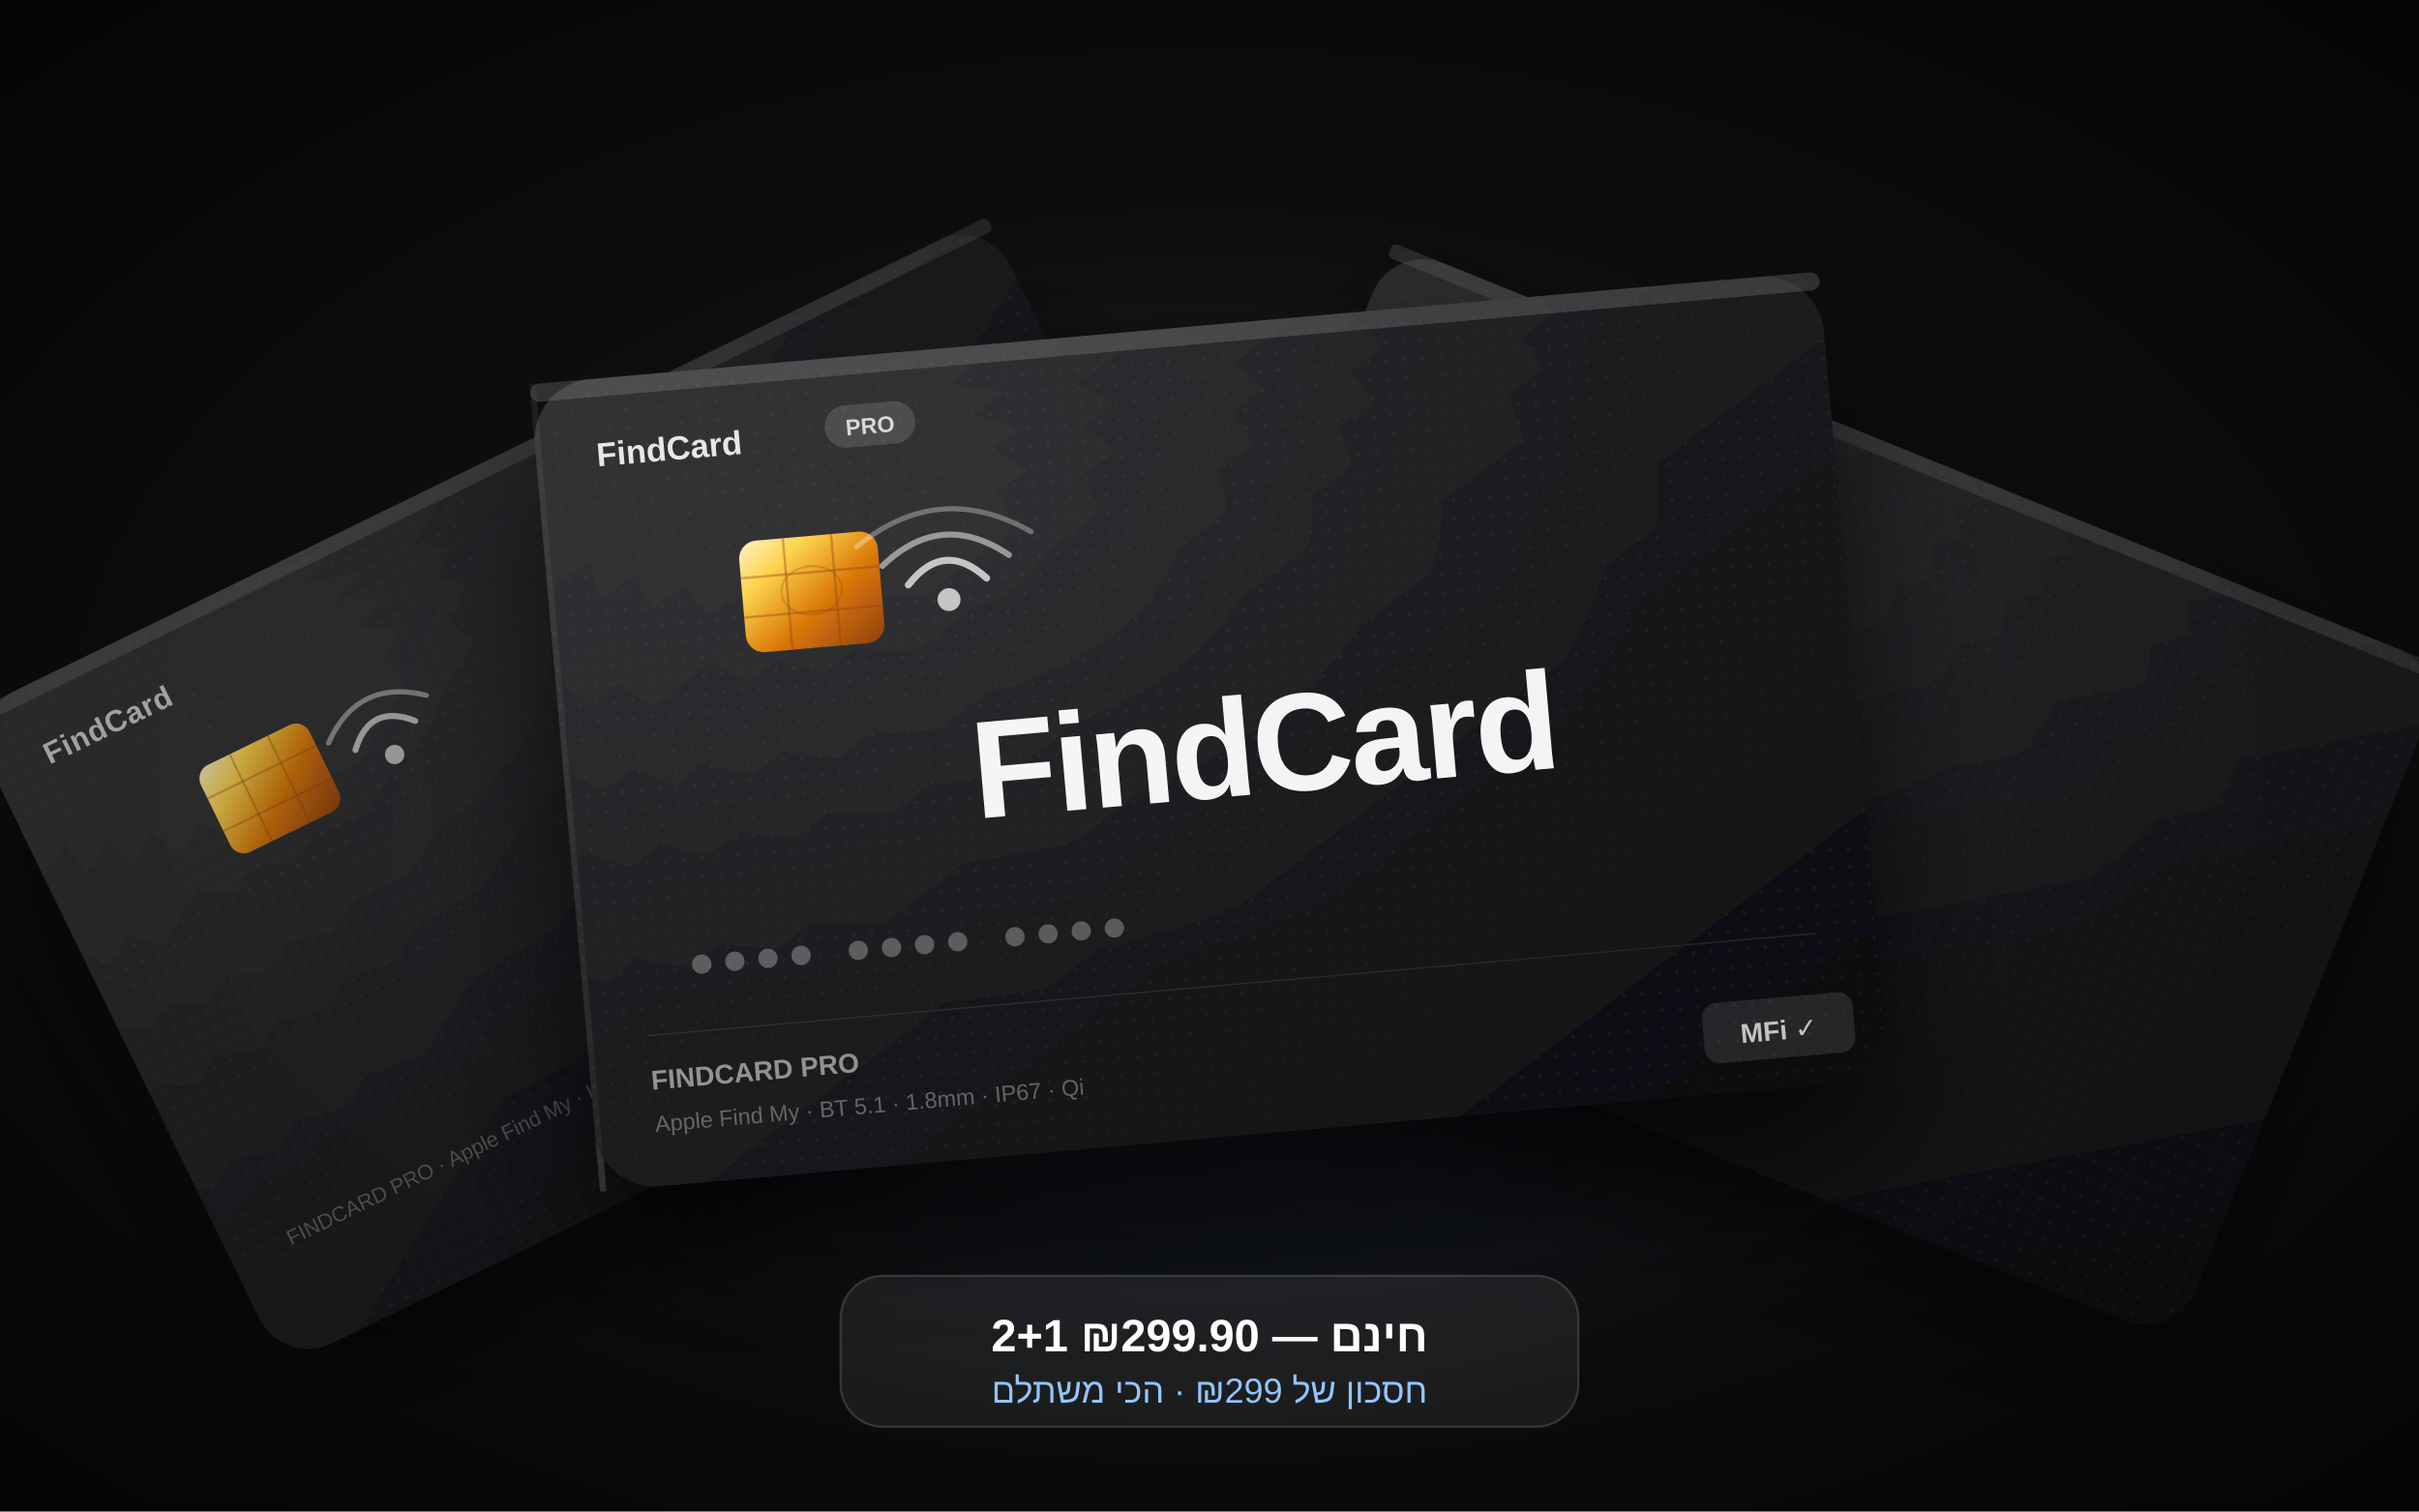
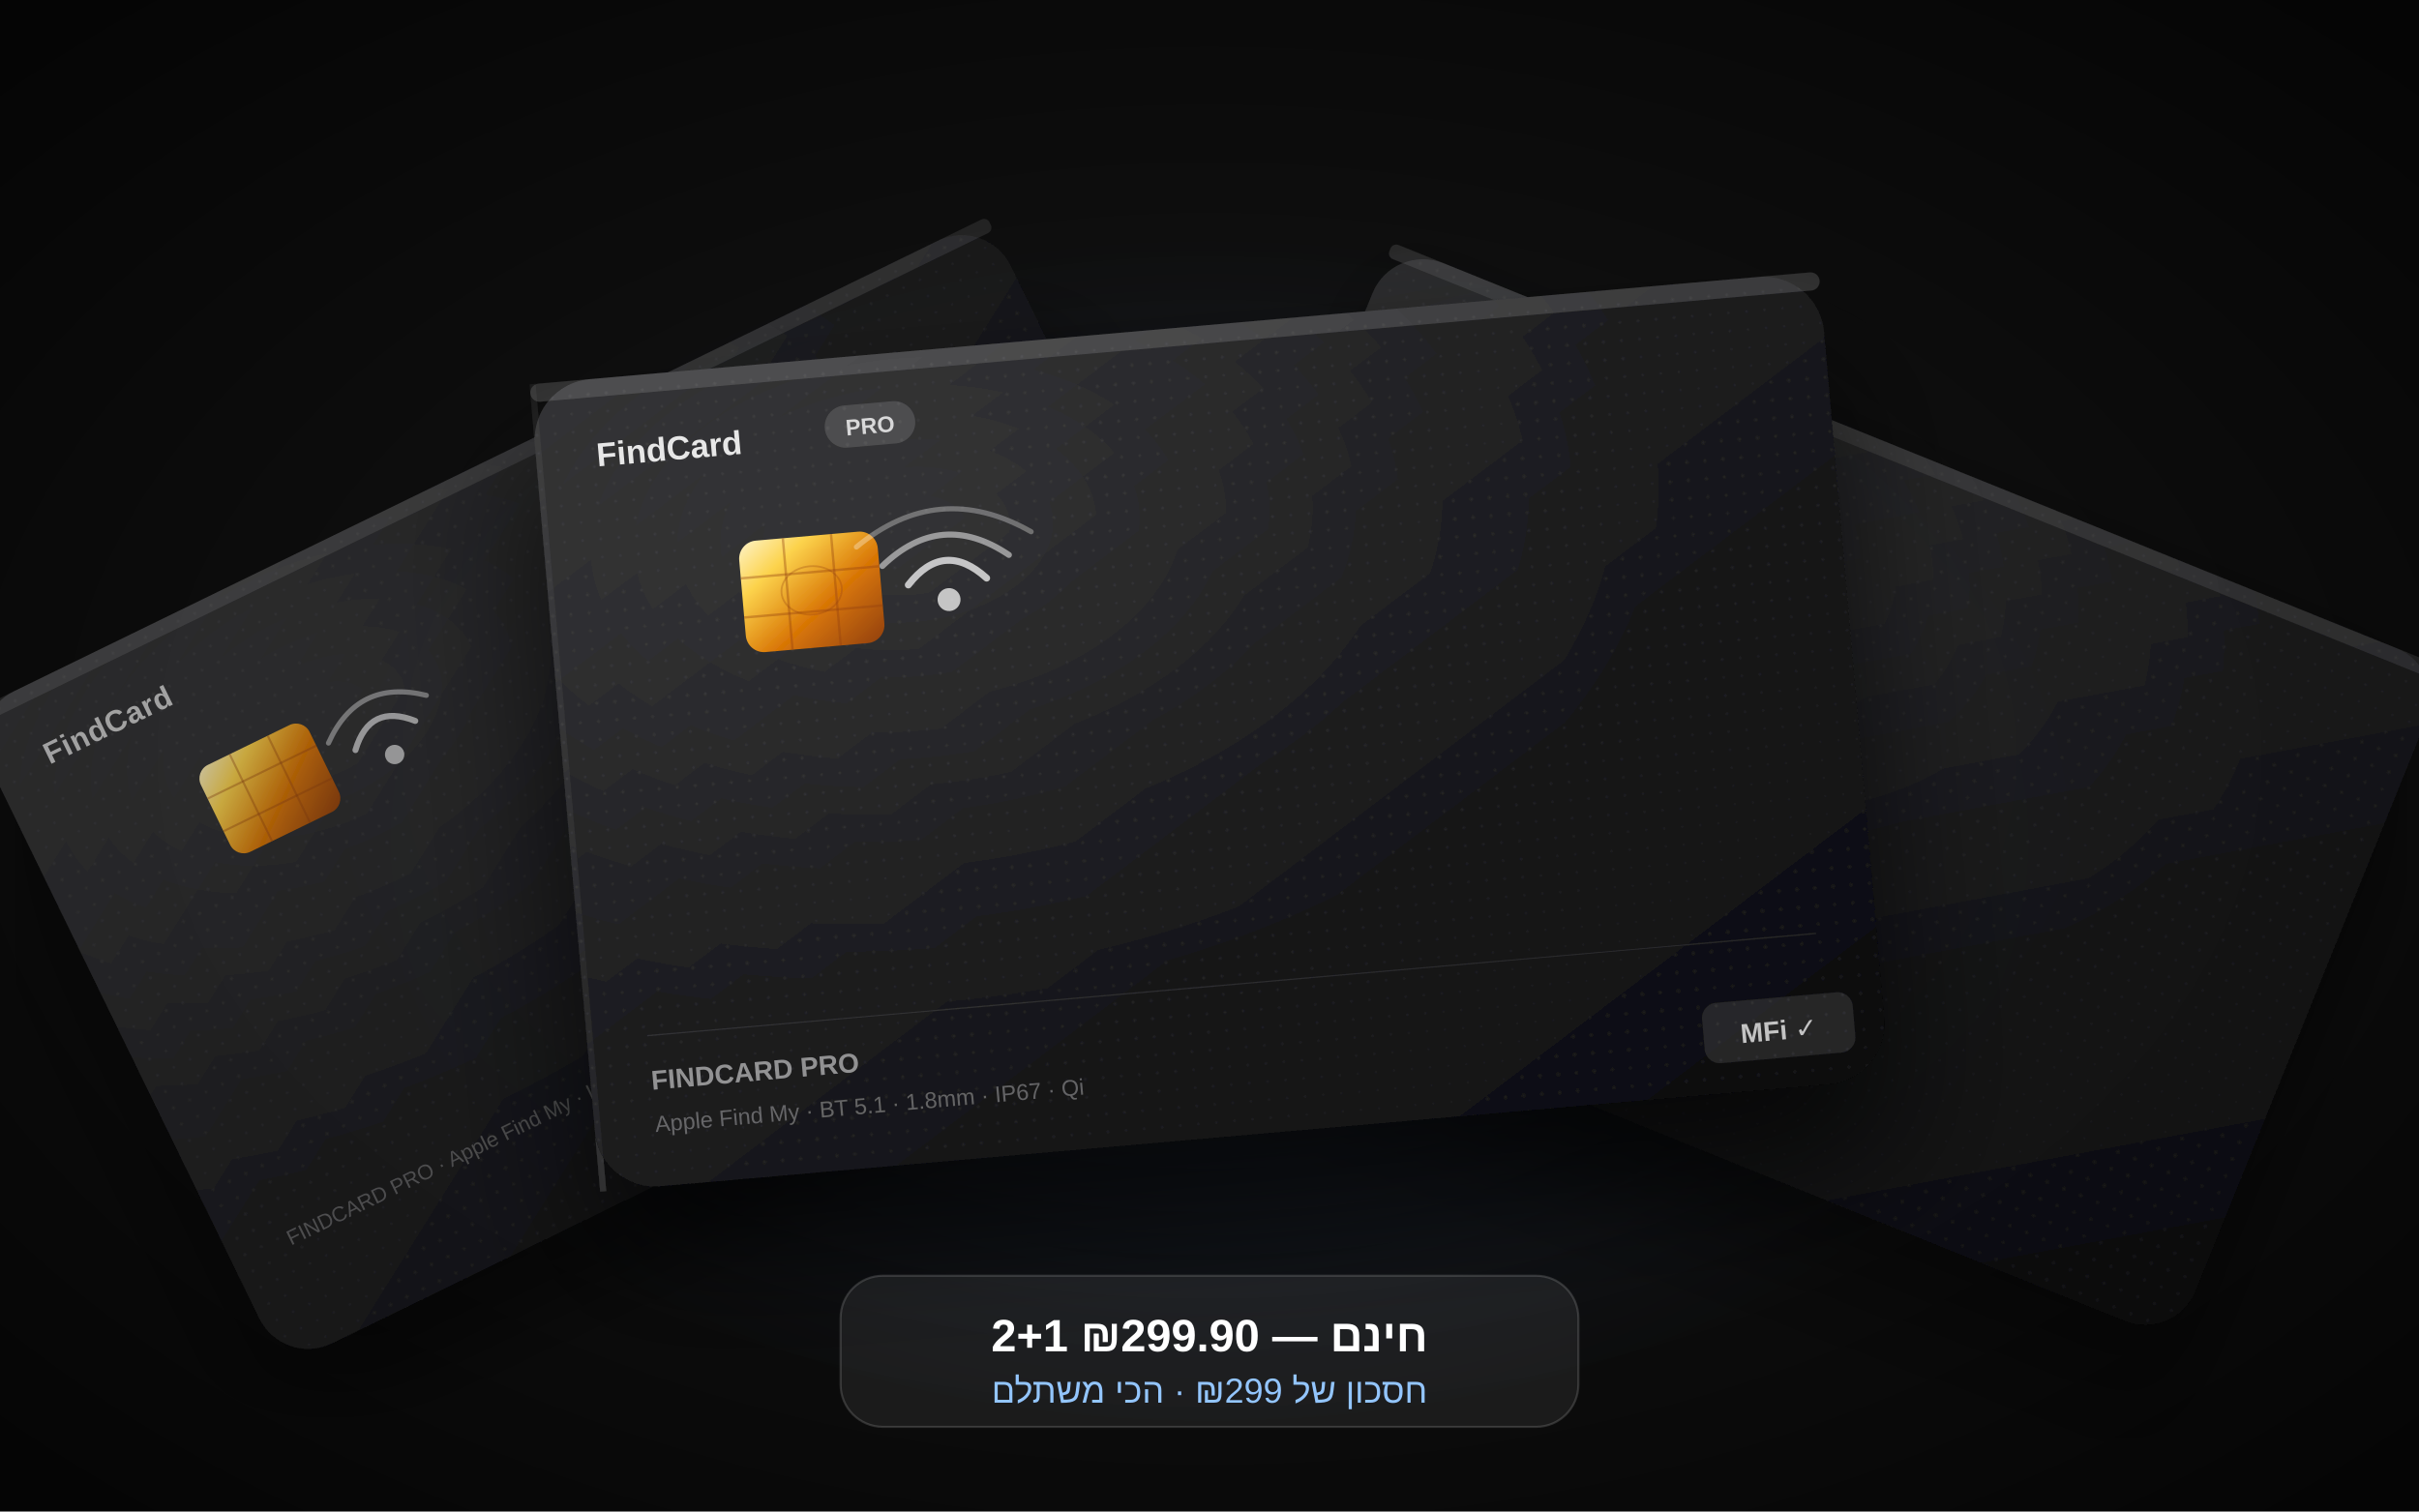
<svg xmlns="http://www.w3.org/2000/svg" viewBox="0 0 800 500" width="800" height="500">
  <defs>
    <radialGradient id="bg3" cx="50%" cy="50%" r="68%">
      <stop offset="0%" stop-color="#1A1A1A" />
      <stop offset="55%" stop-color="#0D0D0D" />
      <stop offset="100%" stop-color="#050505" />
    </radialGradient>
    <linearGradient id="cg3" x1="0%" y1="0%" x2="100%" y2="100%">
      <stop offset="0%" stop-color="#2C2C2E" />
      <stop offset="45%" stop-color="#1C1C1E" />
      <stop offset="100%" stop-color="#0D0D0F" />
    </linearGradient>
    <radialGradient id="hl3" cx="28%" cy="22%" r="60%">
      <stop offset="0%" stop-color="#FFFFFF" stop-opacity="0.07" />
      <stop offset="100%" stop-color="#FFFFFF" stop-opacity="0" />
    </radialGradient>
    <linearGradient id="chip3" x1="0%" y1="0%" x2="100%" y2="100%">
      <stop offset="0%" stop-color="#FEF3C7" />
      <stop offset="25%" stop-color="#FCD34D" />
      <stop offset="60%" stop-color="#D97706" />
      <stop offset="100%" stop-color="#92400E" />
    </linearGradient>
    <radialGradient id="ambient" cx="50%" cy="52%" r="50%">
      <stop offset="0%" stop-color="#3B82F6" stop-opacity="0.12" />
      <stop offset="100%" stop-color="#3B82F6" stop-opacity="0" />
    </radialGradient>
    <filter id="shL3" x="-30%" y="-35%" width="160%" height="210%">
      <feGaussianBlur in="SourceAlpha" stdDeviation="16" result="b" />
      <feOffset in="b" dx="-4" dy="20" result="o" />
      <feColorMatrix in="o" type="matrix" values="0 0 0 0 0 0 0 0 0 0 0 0 0 0 0 0 0 0 0.55 0" result="c" />
      <feMerge>
        <feMergeNode in="c" />
        <feMergeNode in="SourceGraphic" />
      </feMerge>
    </filter>
    <filter id="shR3" x="-30%" y="-35%" width="160%" height="210%">
      <feGaussianBlur in="SourceAlpha" stdDeviation="16" result="b" />
      <feOffset in="b" dx="4" dy="20" result="o" />
      <feColorMatrix in="o" type="matrix" values="0 0 0 0 0 0 0 0 0 0 0 0 0 0 0 0 0 0 0.55 0" result="c" />
      <feMerge>
        <feMergeNode in="c" />
        <feMergeNode in="SourceGraphic" />
      </feMerge>
    </filter>
    <filter id="shF3" x="-28%" y="-32%" width="156%" height="200%">
      <feGaussianBlur in="SourceAlpha" stdDeviation="22" result="b1" />
      <feOffset in="b1" dx="0" dy="28" result="o1" />
      <feColorMatrix in="o1" type="matrix" values="0 0 0 0 0 0 0 0 0 0 0 0 0 0 0 0 0 0 0.65 0" result="c1" />
      <feMerge>
        <feMergeNode in="c1" />
        <feMergeNode in="SourceGraphic" />
      </feMerge>
    </filter>
    <pattern id="tex3" x="0" y="0" width="6" height="6" patternUnits="userSpaceOnUse">
      <circle cx="3" cy="3" r="0.5" fill="white" opacity="0.04" />
    </pattern>
  </defs>
  <rect width="800" height="500" fill="url(#bg3)" />
  <ellipse cx="400" cy="270" rx="300" ry="200" fill="url(#ambient)" />
  <g transform="translate(210,262) rotate(-26)" filter="url(#shL3)" opacity="0.78">
    <rect x="-188" y="-120" width="376" height="240" rx="18" fill="url(#cg3)" />
    <rect x="-188" y="-120" width="376" height="240" rx="18" fill="url(#tex3)" />
    <rect x="-188" y="-120" width="376" height="240" rx="18" fill="url(#hl3)" />
    <rect x="-188" y="-120" width="376" height="5" rx="2" fill="white" opacity="0.12" />
    <g transform="translate(-128,-70)">
      <rect x="0" y="0" width="40" height="32" rx="5" fill="url(#chip3)" />
      <line x1="13" y1="0" x2="13" y2="32" stroke="#92400E" stroke-width="0.7" opacity="0.36" />
      <line x1="27" y1="0" x2="27" y2="32" stroke="#92400E" stroke-width="0.7" opacity="0.36" />
      <line x1="0" y1="10" x2="40" y2="10" stroke="#92400E" stroke-width="0.7" opacity="0.36" />
      <line x1="0" y1="22" x2="40" y2="22" stroke="#92400E" stroke-width="0.7" opacity="0.36" />
    </g>
    <g transform="translate(-66,-58)" opacity="0.68">
      <circle cx="0" cy="12" r="3.2" fill="white" />
      <path d="M-11,5 Q0,-7 11,5" fill="none" stroke="white" stroke-width="2.0" stroke-linecap="round" />
      <path d="M-18,-1 Q0,-16 18,-1" fill="none" stroke="white" stroke-width="1.7" stroke-linecap="round" opacity="0.68" />
    </g>
    <text x="-170" y="-93" font-family="'Arial Black','Arial',Helvetica,sans-serif" font-size="10" font-weight="900" fill="white" opacity="0.75" letter-spacing="0.3">FindCard</text>
    <text x="-168" y="85" font-family="'Arial',Helvetica,sans-serif" font-size="7" fill="white" opacity="0.30">FINDCARD PRO  ·  Apple Find My  ·  IP67</text>
  </g>
  <g transform="translate(590,262) rotate(22)" filter="url(#shR3)" opacity="0.78">
    <rect x="-188" y="-120" width="376" height="240" rx="18" fill="url(#cg3)" />
    <rect x="-188" y="-120" width="376" height="240" rx="18" fill="url(#tex3)" />
    <rect x="-188" y="-120" width="376" height="240" rx="18" fill="url(#hl3)" />
    <rect x="-188" y="-120" width="376" height="5" rx="2" fill="white" opacity="0.12" />
    <g transform="translate(-128,-70)">
      <rect x="0" y="0" width="40" height="32" rx="5" fill="url(#chip3)" />
      <line x1="13" y1="0" x2="13" y2="32" stroke="#92400E" stroke-width="0.7" opacity="0.36" />
      <line x1="27" y1="0" x2="27" y2="32" stroke="#92400E" stroke-width="0.7" opacity="0.36" />
      <line x1="0" y1="10" x2="40" y2="10" stroke="#92400E" stroke-width="0.7" opacity="0.36" />
      <line x1="0" y1="22" x2="40" y2="22" stroke="#92400E" stroke-width="0.7" opacity="0.36" />
    </g>
    <g transform="translate(-66,-58)" opacity="0.68">
      <circle cx="0" cy="12" r="3.2" fill="white" />
      <path d="M-11,5 Q0,-7 11,5" fill="none" stroke="white" stroke-width="2.0" stroke-linecap="round" />
      <path d="M-18,-1 Q0,-16 18,-1" fill="none" stroke="white" stroke-width="1.7" stroke-linecap="round" opacity="0.68" />
    </g>
    <text x="-170" y="-93" font-family="'Arial Black','Arial',Helvetica,sans-serif" font-size="10" font-weight="900" fill="white" opacity="0.75" letter-spacing="0.3">FindCard</text>
    <text x="-168" y="85" font-family="'Arial',Helvetica,sans-serif" font-size="7" fill="white" opacity="0.30">FINDCARD PRO  ·  Apple Find My  ·  IP67</text>
  </g>
  <g transform="translate(400,242) rotate(-5)" filter="url(#shF3)">
    <rect x="-214" y="-134" width="428" height="268" rx="20" fill="url(#cg3)" />
    <rect x="-214" y="-134" width="428" height="268" rx="20" fill="url(#tex3)" />
    <rect x="-214" y="-134" width="428" height="268" rx="20" fill="url(#hl3)" />
    <rect x="-214" y="-134" width="428" height="6" rx="3" fill="white" opacity="0.14" />
    <rect x="-214" y="-134" width="2" height="268" fill="white" opacity="0.05" />
    <g transform="translate(-150,-76)">
      <rect x="0" y="0" width="46" height="37" rx="6" fill="url(#chip3)" />
      <line x1="15" y1="0" x2="15" y2="37" stroke="#92400E" stroke-width="0.8" opacity="0.38" />
      <line x1="31" y1="0" x2="31" y2="37" stroke="#92400E" stroke-width="0.8" opacity="0.38" />
      <line x1="0" y1="12" x2="46" y2="12" stroke="#92400E" stroke-width="0.8" opacity="0.38" />
      <line x1="0" y1="25" x2="46" y2="25" stroke="#92400E" stroke-width="0.8" opacity="0.38" />
      <ellipse cx="23" cy="18" rx="10" ry="8" fill="none" stroke="#92400E" stroke-width="0.6" opacity="0.30" />
    </g>
    <g transform="translate(-82,-64)" opacity="0.72">
      <circle cx="0" cy="13" r="3.8" fill="white" />
      <path d="M-13,7 Q0,-7 13,7" fill="none" stroke="white" stroke-width="2.3" stroke-linecap="round" />
      <path d="M-21,0 Q0,-17 21,0" fill="none" stroke="white" stroke-width="2.0" stroke-linecap="round" opacity="0.70" />
      <path d="M-29,-7 Q0,-27 29,-7" fill="none" stroke="white" stroke-width="1.7" stroke-linecap="round" opacity="0.43" />
    </g>
-     <text x="-194" y="-105" font-family="'Arial Black','Arial',Helvetica,sans-serif" font-size="11" font-weight="900" fill="white" opacity="0.88">
- FindCard
-     </text>
+     <text x="-194" y="-105" font-family="'Arial Black','Arial',Helvetica,sans-serif" font-size="11" font-weight="900" fill="white" opacity="0.88">FindCard</text>
    <rect x="-118" y="-118" width="30" height="14" rx="7" fill="white" opacity="0.14" />
    <text x="-103" y="-108" font-family="'Arial',Helvetica,sans-serif" font-size="7.5" font-weight="800" fill="white" opacity="0.78" text-anchor="middle">PRO</text>
-     <text x="18" y="22" font-family="'Arial Black','Arial',Helvetica,sans-serif" font-weight="900" font-size="46" fill="white" letter-spacing="-1" text-anchor="middle" opacity="0.95">
- FindCard
-     </text>
-     <circle cx="-174" cy="62" r="3.2" fill="white" opacity="0.28" />
-     <circle cx="-163" cy="62" r="3.2" fill="white" opacity="0.28" />
-     <circle cx="-152" cy="62" r="3.2" fill="white" opacity="0.28" />
-     <circle cx="-141" cy="62" r="3.2" fill="white" opacity="0.28" />
-     <circle cx="-122" cy="62" r="3.2" fill="white" opacity="0.28" />
-     <circle cx="-111" cy="62" r="3.2" fill="white" opacity="0.28" />
-     <circle cx="-100" cy="62" r="3.2" fill="white" opacity="0.28" />
-     <circle cx="-89" cy="62" r="3.2" fill="white" opacity="0.28" />
-     <circle cx="-70" cy="62" r="3.2" fill="white" opacity="0.28" />
-     <circle cx="-59" cy="62" r="3.2" fill="white" opacity="0.28" />
-     <circle cx="-48" cy="62" r="3.2" fill="white" opacity="0.28" />
-     <circle cx="-37" cy="62" r="3.2" fill="white" opacity="0.28" />
    <line x1="-194" y1="84" x2="194" y2="84" stroke="white" stroke-width="0.4" opacity="0.10" />
    <text x="-194" y="102" font-family="'Arial',Helvetica,sans-serif" font-size="9" font-weight="600" fill="white" opacity="0.52">FINDCARD PRO</text>
    <text x="-194" y="116" font-family="'Arial',Helvetica,sans-serif" font-size="7.5" fill="white" opacity="0.33">Apple Find My  ·  BT 5.1  ·  1.8mm  ·  IP67  ·  Qi</text>
    <rect x="154" y="104" width="50" height="20" rx="5" fill="white" opacity="0.10" />
    <text x="179" y="118" font-family="'Arial',Helvetica,sans-serif" font-size="9" font-weight="700" fill="white" opacity="0.72" text-anchor="middle">MFi ✓</text>
  </g>
  <rect x="278" y="422" width="244" height="50" rx="14" fill="white" opacity="0.07" />
  <rect x="278" y="422" width="244" height="50" rx="14" fill="none" stroke="white" stroke-width="0.7" opacity="0.15" />
  <text x="400" y="447" font-family="'Arial Black','Arial',Helvetica,sans-serif" font-weight="900" font-size="15" fill="white" text-anchor="middle">2+1 חינם — ₪299.90</text>
  <text x="400" y="464" font-family="'Arial',Helvetica,sans-serif" font-size="11.5" fill="#93C5FD" text-anchor="middle">חסכון של ₪299 · הכי משתלם</text>
</svg>
